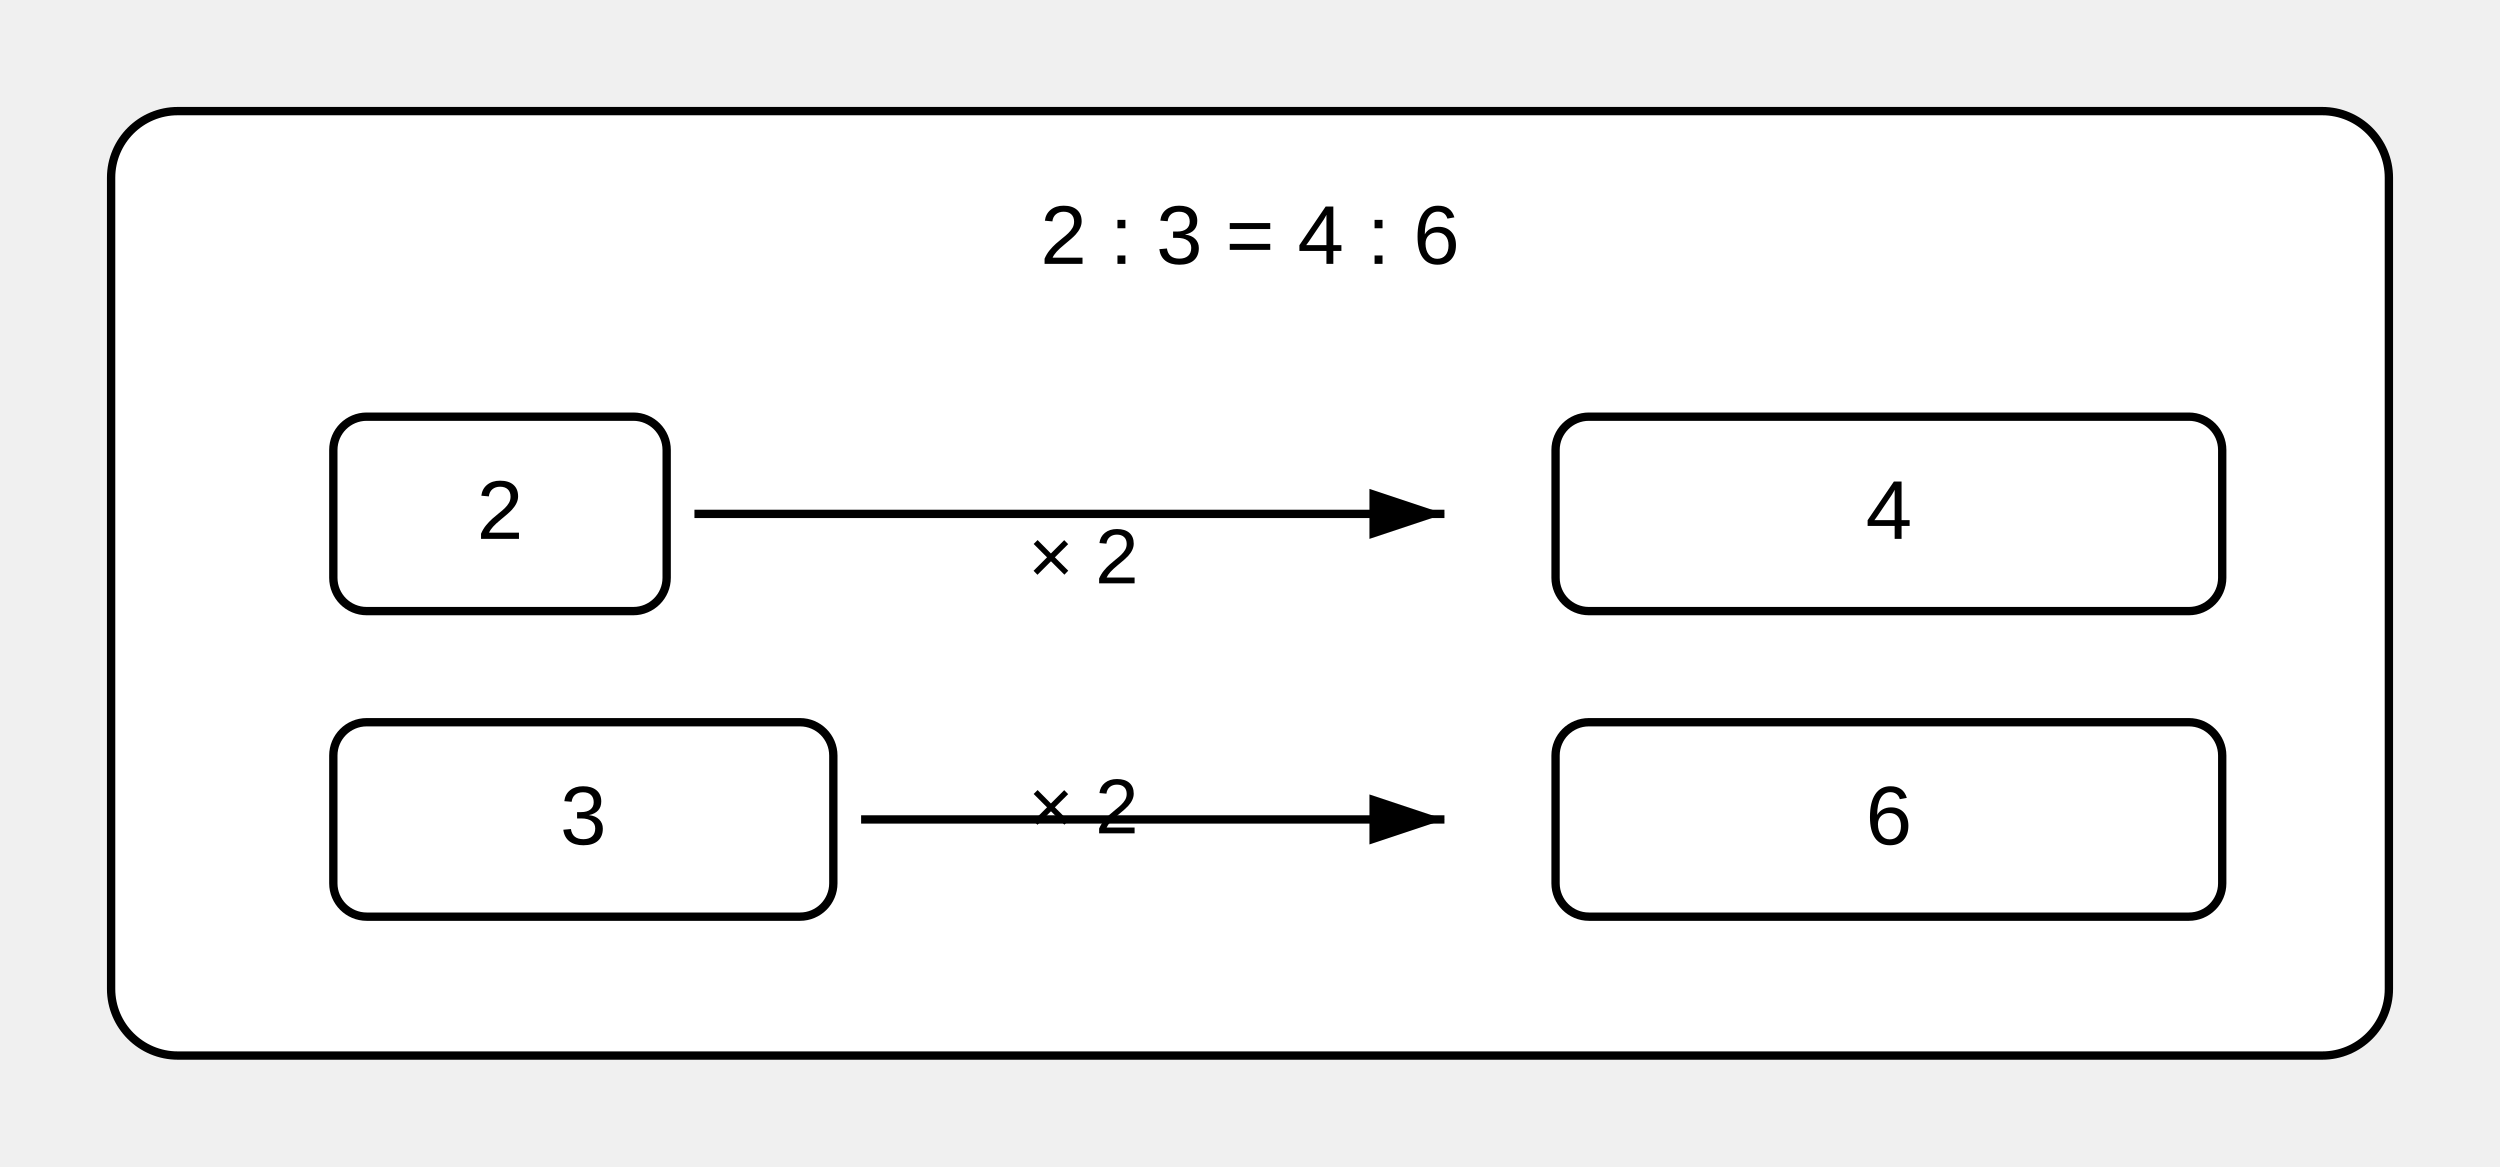
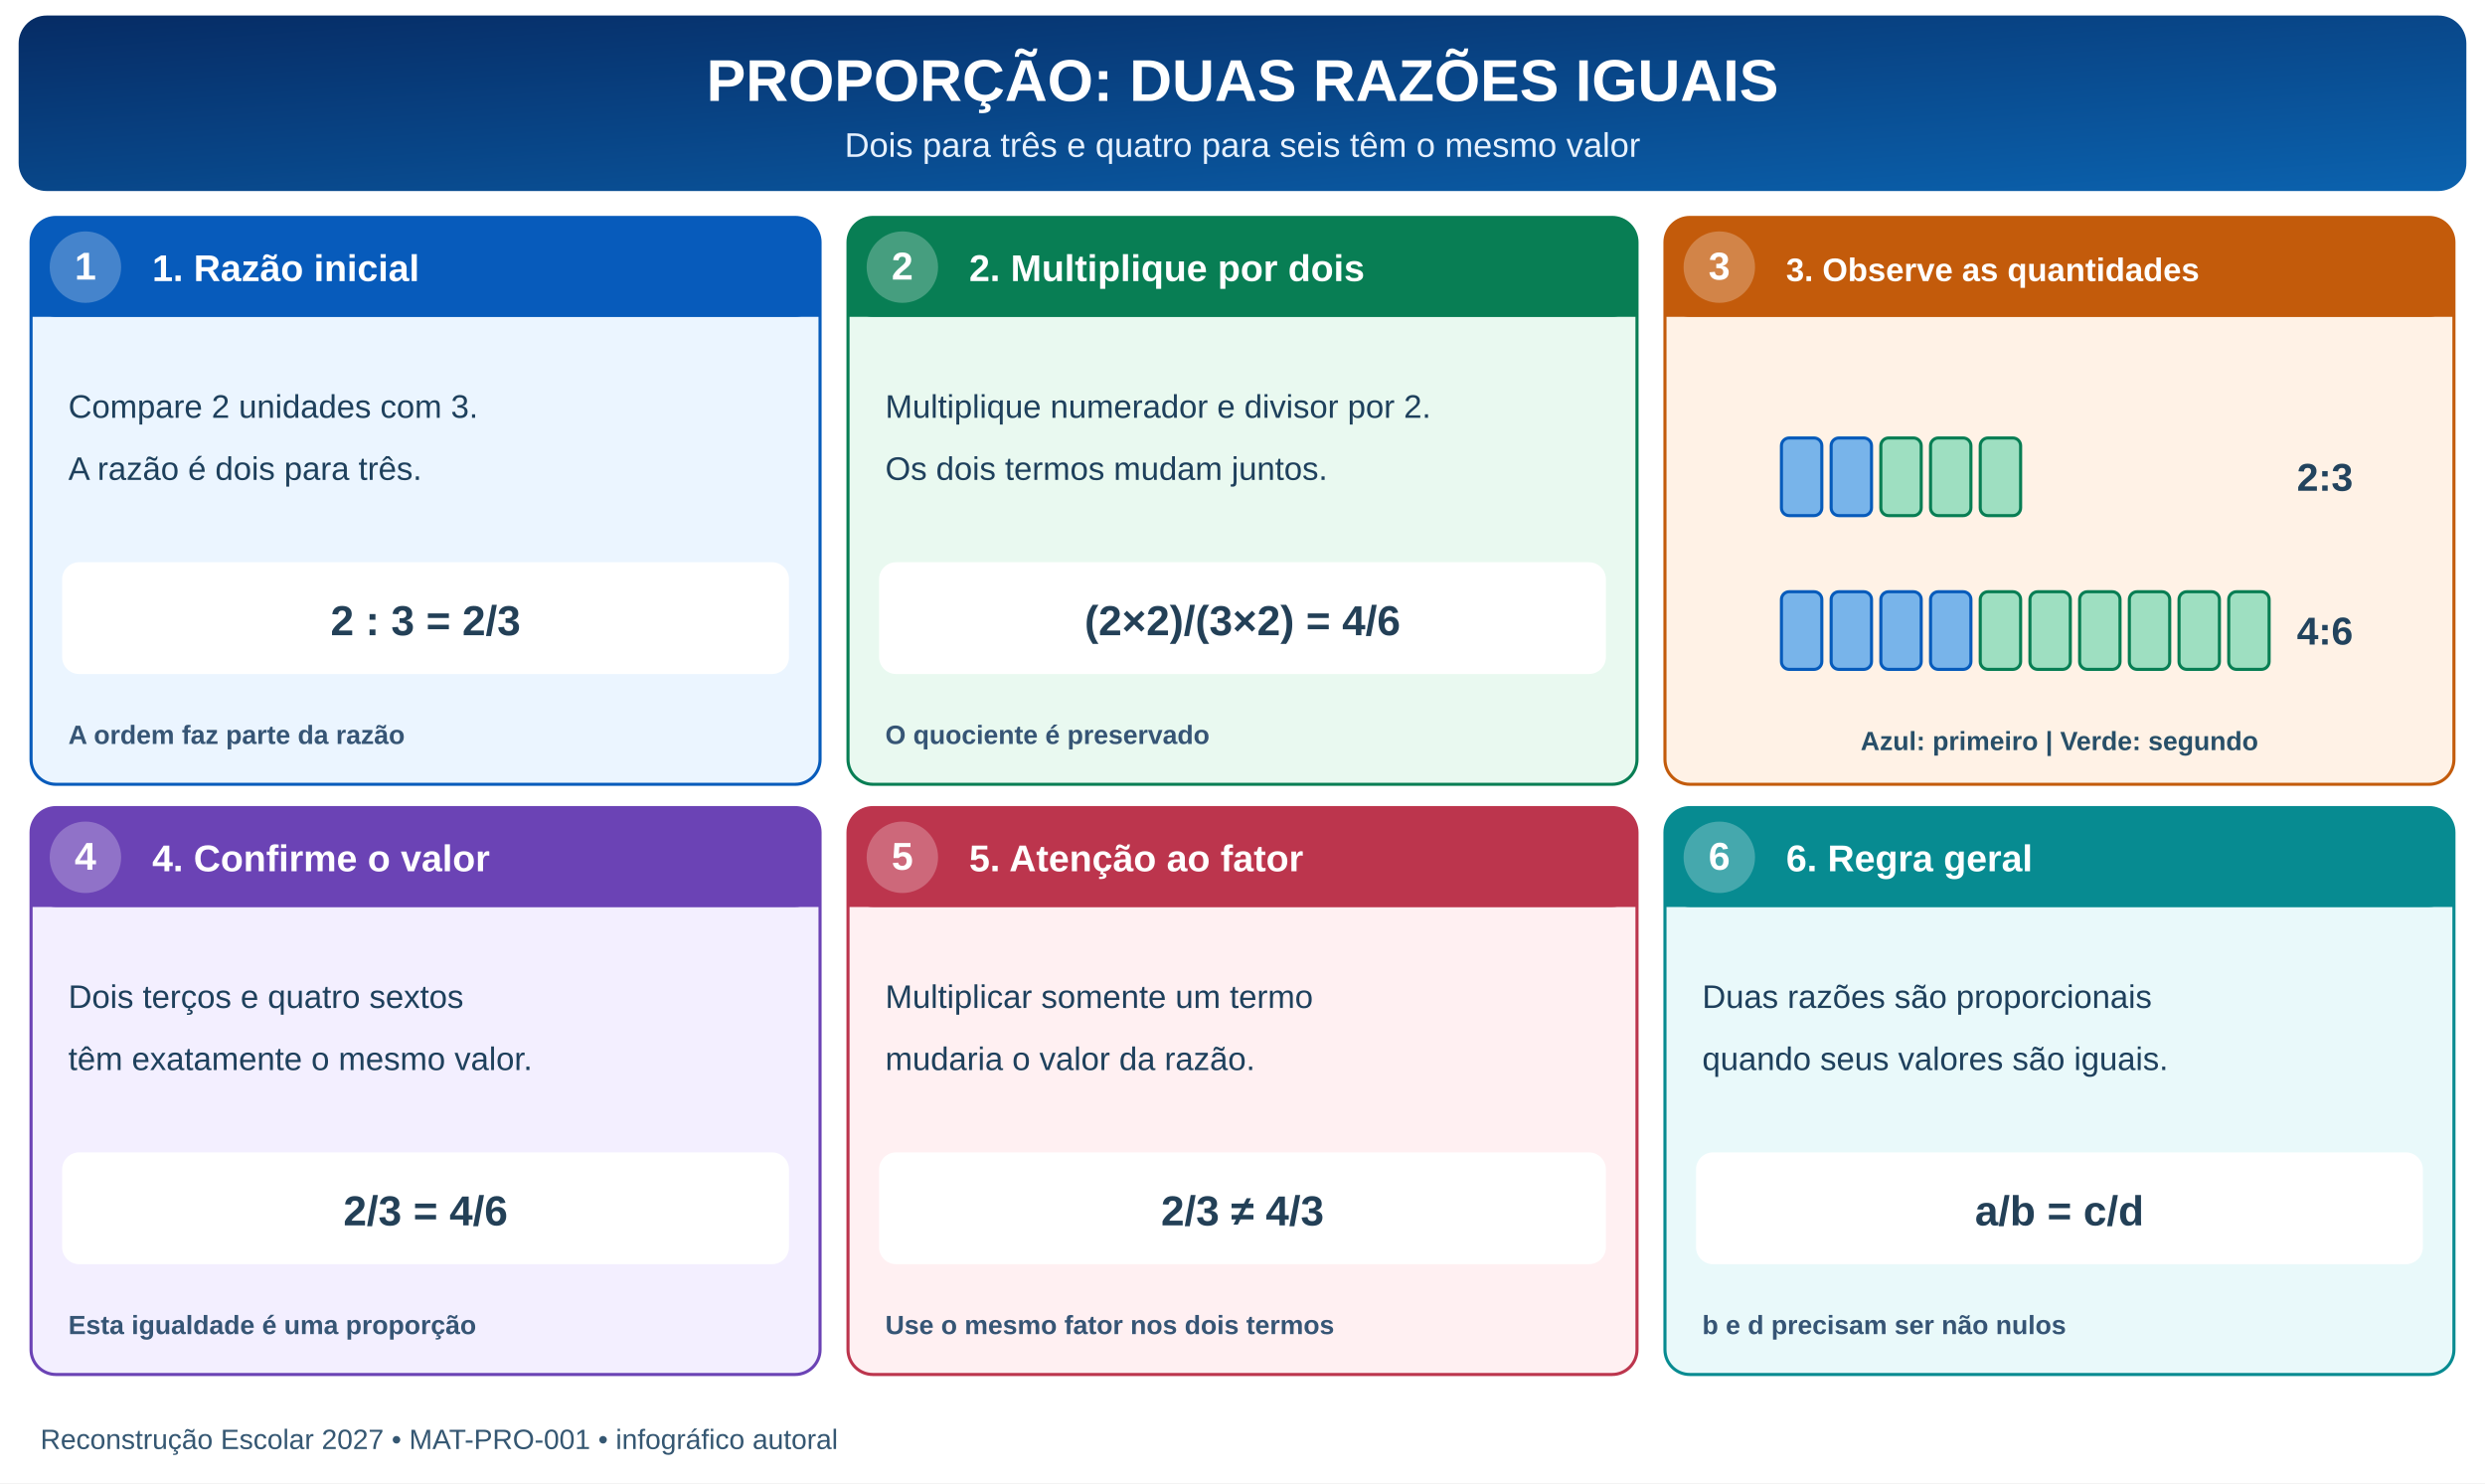
- <svg xmlns="http://www.w3.org/2000/svg" width="900" height="420" viewBox="0 0 900 420" role="img" aria-labelledby="t d">
-   <rect x="40" y="40" width="820" height="340" rx="24" fill="white" stroke="currentColor" stroke-width="3" />
-   <text x="450" y="95" text-anchor="middle" font-size="30" font-family="Arial">2 : 3 = 4 : 6</text>
-   <rect x="120" y="150" width="120" height="70" rx="12" fill="none" stroke="currentColor" stroke-width="3" />
-   <text x="180" y="194" text-anchor="middle" font-size="30" font-family="Arial">2</text>
-   <rect x="120" y="260" width="180" height="70" rx="12" fill="none" stroke="currentColor" stroke-width="3" />
-   <text x="210" y="304" text-anchor="middle" font-size="30" font-family="Arial">3</text>
-   <text x="390" y="210" text-anchor="middle" font-size="28" font-family="Arial">× 2</text>
-   <text x="390" y="300" text-anchor="middle" font-size="28" font-family="Arial">× 2</text>
-   <path d="M250 185 H520" stroke="currentColor" stroke-width="3" marker-end="url(#a)" />
-   <path d="M310 295 H520" stroke="currentColor" stroke-width="3" marker-end="url(#a)" />
-   <rect x="560" y="150" width="240" height="70" rx="12" fill="none" stroke="currentColor" stroke-width="3" />
-   <text x="680" y="194" text-anchor="middle" font-size="30" font-family="Arial">4</text>
-   <rect x="560" y="260" width="240" height="70" rx="12" fill="none" stroke="currentColor" stroke-width="3" />
-   <text x="680" y="304" text-anchor="middle" font-size="30" font-family="Arial">6</text>
+ <svg xmlns="http://www.w3.org/2000/svg" viewBox="0 0 1600 955" role="img" aria-labelledby="title desc">
  <defs>
-     <marker id="a" markerWidth="10" markerHeight="10" refX="9" refY="3" orient="auto">
-       <path d="M0,0 L0,6 L9,3 z" fill="currentColor" />
-     </marker>
+     <linearGradient id="hd" x1="0" y1="0" x2="1" y2="1">
+       <stop offset="0" stop-color="#062c65" />
+       <stop offset="1" stop-color="#0b62ae" />
+     </linearGradient>
  </defs>
+   <rect width="1600" height="955" fill="#fff" />
+   <rect x="12" y="10" width="1576" height="113" rx="18" fill="url(#hd)" />
+   <text x="800" y="65" text-anchor="middle" font-family="Arial,DejaVu Sans,sans-serif" font-size="38" font-weight="700" fill="#fff">PROPORÇÃO: DUAS RAZÕES IGUAIS</text>
+   <text x="800" y="101" text-anchor="middle" font-family="Arial,DejaVu Sans,sans-serif" font-size="22" font-weight="400" fill="#e6f1ff">Dois para três e quatro para seis têm o mesmo valor</text>
+   <rect x="20" y="140" width="508" height="365" rx="16" fill="#ebf5ff" stroke="#075bbb" stroke-width="2" />
+   <rect x="20" y="140" width="508" height="64" rx="16" fill="#075bbb" />
+   <rect x="20" y="186" width="508" height="18" fill="#075bbb" />
+   <circle cx="55" cy="172" r="23" fill="#fff" opacity=".25" />
+   <text x="55" y="180" text-anchor="middle" font-family="Arial,DejaVu Sans,sans-serif" font-size="25" font-weight="700" fill="#fff">1</text>
+   <text x="98" y="181" text-anchor="start" font-family="Arial,DejaVu Sans,sans-serif" font-size="24" font-weight="700" fill="#fff">1. Razão inicial</text>
+   <rect x="546" y="140" width="508" height="365" rx="16" fill="#e9f9f0" stroke="#087e54" stroke-width="2" />
+   <rect x="546" y="140" width="508" height="64" rx="16" fill="#087e54" />
+   <rect x="546" y="186" width="508" height="18" fill="#087e54" />
+   <circle cx="581" cy="172" r="23" fill="#fff" opacity=".25" />
+   <text x="581" y="180" text-anchor="middle" font-family="Arial,DejaVu Sans,sans-serif" font-size="25" font-weight="700" fill="#fff">2</text>
+   <text x="624" y="181" text-anchor="start" font-family="Arial,DejaVu Sans,sans-serif" font-size="24" font-weight="700" fill="#fff">2. Multiplique por dois</text>
+   <rect x="1072" y="140" width="508" height="365" rx="16" fill="#fff2e6" stroke="#c35b0b" stroke-width="2" />
+   <rect x="1072" y="140" width="508" height="64" rx="16" fill="#c35b0b" />
+   <rect x="1072" y="186" width="508" height="18" fill="#c35b0b" />
+   <circle cx="1107" cy="172" r="23" fill="#fff" opacity=".25" />
+   <text x="1107" y="180" text-anchor="middle" font-family="Arial,DejaVu Sans,sans-serif" font-size="25" font-weight="700" fill="#fff">3</text>
+   <text x="1150" y="181" text-anchor="start" font-family="Arial,DejaVu Sans,sans-serif" font-size="21" font-weight="700" fill="#fff">3. Observe as quantidades</text>
+   <rect x="20" y="520" width="508" height="365" rx="16" fill="#f3efff" stroke="#6b43b5" stroke-width="2" />
+   <rect x="20" y="520" width="508" height="64" rx="16" fill="#6b43b5" />
+   <rect x="20" y="566" width="508" height="18" fill="#6b43b5" />
+   <circle cx="55" cy="552" r="23" fill="#fff" opacity=".25" />
+   <text x="55" y="560" text-anchor="middle" font-family="Arial,DejaVu Sans,sans-serif" font-size="25" font-weight="700" fill="#fff">4</text>
+   <text x="98" y="561" text-anchor="start" font-family="Arial,DejaVu Sans,sans-serif" font-size="24" font-weight="700" fill="#fff">4. Confirme o valor</text>
+   <rect x="546" y="520" width="508" height="365" rx="16" fill="#fff0f2" stroke="#bc354d" stroke-width="2" />
+   <rect x="546" y="520" width="508" height="64" rx="16" fill="#bc354d" />
+   <rect x="546" y="566" width="508" height="18" fill="#bc354d" />
+   <circle cx="581" cy="552" r="23" fill="#fff" opacity=".25" />
+   <text x="581" y="560" text-anchor="middle" font-family="Arial,DejaVu Sans,sans-serif" font-size="25" font-weight="700" fill="#fff">5</text>
+   <text x="624" y="561" text-anchor="start" font-family="Arial,DejaVu Sans,sans-serif" font-size="24" font-weight="700" fill="#fff">5. Atenção ao fator</text>
+   <rect x="1072" y="520" width="508" height="365" rx="16" fill="#e9f9fa" stroke="#078b91" stroke-width="2" />
+   <rect x="1072" y="520" width="508" height="64" rx="16" fill="#078b91" />
+   <rect x="1072" y="566" width="508" height="18" fill="#078b91" />
+   <circle cx="1107" cy="552" r="23" fill="#fff" opacity=".25" />
+   <text x="1107" y="560" text-anchor="middle" font-family="Arial,DejaVu Sans,sans-serif" font-size="25" font-weight="700" fill="#fff">6</text>
+   <text x="1150" y="561" text-anchor="start" font-family="Arial,DejaVu Sans,sans-serif" font-size="24" font-weight="700" fill="#fff">6. Regra geral</text>
+   <text x="26" y="933" text-anchor="start" font-family="Arial,DejaVu Sans,sans-serif" font-size="18" font-weight="400" fill="#355772">Reconstrução Escolar 2027 • MAT-PRO-001 • infográfico autoral</text>
+   <text x="44" y="269" font-family="Arial,DejaVu Sans,sans-serif" font-size="21" text-anchor="start" font-weight="400" fill="#1e405c">Compare 2 unidades com 3.</text>
+   <text x="44" y="309" font-family="Arial,DejaVu Sans,sans-serif" font-size="21" text-anchor="start" font-weight="400" fill="#1e405c">A razão é dois para três.</text>
+   <rect x="40" y="362" width="468" height="72" rx="11" fill="#fff" />
+   <text x="274" y="409" font-family="Arial,DejaVu Sans,sans-serif" font-size="27" text-anchor="middle" font-weight="700" fill="#234057">2 : 3 = 2/3</text>
+   <text x="44" y="479" font-family="Arial,DejaVu Sans,sans-serif" font-size="17" text-anchor="start" font-weight="700" fill="#365575">A ordem faz parte da razão</text>
+   <text x="570" y="269" font-family="Arial,DejaVu Sans,sans-serif" font-size="21" text-anchor="start" font-weight="400" fill="#1e405c">Multiplique numerador e divisor por 2.</text>
+   <text x="570" y="309" font-family="Arial,DejaVu Sans,sans-serif" font-size="21" text-anchor="start" font-weight="400" fill="#1e405c">Os dois termos mudam juntos.</text>
+   <rect x="566" y="362" width="468" height="72" rx="11" fill="#fff" />
+   <text x="800" y="409" font-family="Arial,DejaVu Sans,sans-serif" font-size="27" text-anchor="middle" font-weight="700" fill="#234057">(2×2)/(3×2) = 4/6</text>
+   <text x="570" y="479" font-family="Arial,DejaVu Sans,sans-serif" font-size="17" text-anchor="start" font-weight="700" fill="#365575">O quociente é preservado</text>
+   <rect x="1147" y="282" width="26" height="50" rx="5" fill="#78b4ea" stroke="#075bbb" stroke-width="2" />
+   <rect x="1179" y="282" width="26" height="50" rx="5" fill="#78b4ea" stroke="#075bbb" stroke-width="2" />
+   <rect x="1211" y="282" width="26" height="50" rx="5" fill="#9edfc1" stroke="#087e54" stroke-width="2" />
+   <rect x="1243" y="282" width="26" height="50" rx="5" fill="#9edfc1" stroke="#087e54" stroke-width="2" />
+   <rect x="1275" y="282" width="26" height="50" rx="5" fill="#9edfc1" stroke="#087e54" stroke-width="2" />
+   <text x="1515" y="316" font-family="Arial,DejaVu Sans,sans-serif" font-size="25" text-anchor="end" font-weight="700" fill="#22435d">2:3</text>
+   <rect x="1147" y="381" width="26" height="50" rx="5" fill="#78b4ea" stroke="#075bbb" stroke-width="2" />
+   <rect x="1179" y="381" width="26" height="50" rx="5" fill="#78b4ea" stroke="#075bbb" stroke-width="2" />
+   <rect x="1211" y="381" width="26" height="50" rx="5" fill="#78b4ea" stroke="#075bbb" stroke-width="2" />
+   <rect x="1243" y="381" width="26" height="50" rx="5" fill="#78b4ea" stroke="#075bbb" stroke-width="2" />
+   <rect x="1275" y="381" width="26" height="50" rx="5" fill="#9edfc1" stroke="#087e54" stroke-width="2" />
+   <rect x="1307" y="381" width="26" height="50" rx="5" fill="#9edfc1" stroke="#087e54" stroke-width="2" />
+   <rect x="1339" y="381" width="26" height="50" rx="5" fill="#9edfc1" stroke="#087e54" stroke-width="2" />
+   <rect x="1371" y="381" width="26" height="50" rx="5" fill="#9edfc1" stroke="#087e54" stroke-width="2" />
+   <rect x="1403" y="381" width="26" height="50" rx="5" fill="#9edfc1" stroke="#087e54" stroke-width="2" />
+   <rect x="1435" y="381" width="26" height="50" rx="5" fill="#9edfc1" stroke="#087e54" stroke-width="2" />
+   <text x="1515" y="415" font-family="Arial,DejaVu Sans,sans-serif" font-size="25" text-anchor="end" font-weight="700" fill="#22435d">4:6</text>
+   <text x="1326" y="483" font-family="Arial,DejaVu Sans,sans-serif" font-size="17" text-anchor="middle" font-weight="700" fill="#284f68">Azul: primeiro | Verde: segundo</text>
+   <text x="44" y="649" font-family="Arial,DejaVu Sans,sans-serif" font-size="21" text-anchor="start" font-weight="400" fill="#1e405c">Dois terços e quatro sextos</text>
+   <text x="44" y="689" font-family="Arial,DejaVu Sans,sans-serif" font-size="21" text-anchor="start" font-weight="400" fill="#1e405c">têm exatamente o mesmo valor.</text>
+   <rect x="40" y="742" width="468" height="72" rx="11" fill="#fff" />
+   <text x="274" y="789" font-family="Arial,DejaVu Sans,sans-serif" font-size="27" text-anchor="middle" font-weight="700" fill="#234057">2/3 = 4/6</text>
+   <text x="44" y="859" font-family="Arial,DejaVu Sans,sans-serif" font-size="17" text-anchor="start" font-weight="700" fill="#365575">Esta igualdade é uma proporção</text>
+   <text x="570" y="649" font-family="Arial,DejaVu Sans,sans-serif" font-size="21" text-anchor="start" font-weight="400" fill="#1e405c">Multiplicar somente um termo</text>
+   <text x="570" y="689" font-family="Arial,DejaVu Sans,sans-serif" font-size="21" text-anchor="start" font-weight="400" fill="#1e405c">mudaria o valor da razão.</text>
+   <rect x="566" y="742" width="468" height="72" rx="11" fill="#fff" />
+   <text x="800" y="789" font-family="Arial,DejaVu Sans,sans-serif" font-size="27" text-anchor="middle" font-weight="700" fill="#234057">2/3 ≠ 4/3</text>
+   <text x="570" y="859" font-family="Arial,DejaVu Sans,sans-serif" font-size="17" text-anchor="start" font-weight="700" fill="#365575">Use o mesmo fator nos dois termos</text>
+   <text x="1096" y="649" font-family="Arial,DejaVu Sans,sans-serif" font-size="21" text-anchor="start" font-weight="400" fill="#1e405c">Duas razões são proporcionais</text>
+   <text x="1096" y="689" font-family="Arial,DejaVu Sans,sans-serif" font-size="21" text-anchor="start" font-weight="400" fill="#1e405c">quando seus valores são iguais.</text>
+   <rect x="1092" y="742" width="468" height="72" rx="11" fill="#fff" />
+   <text x="1326" y="789" font-family="Arial,DejaVu Sans,sans-serif" font-size="27" text-anchor="middle" font-weight="700" fill="#234057">a/b = c/d</text>
+   <text x="1096" y="859" font-family="Arial,DejaVu Sans,sans-serif" font-size="17" text-anchor="start" font-weight="700" fill="#365575">b e d precisam ser não nulos</text>
</svg>
